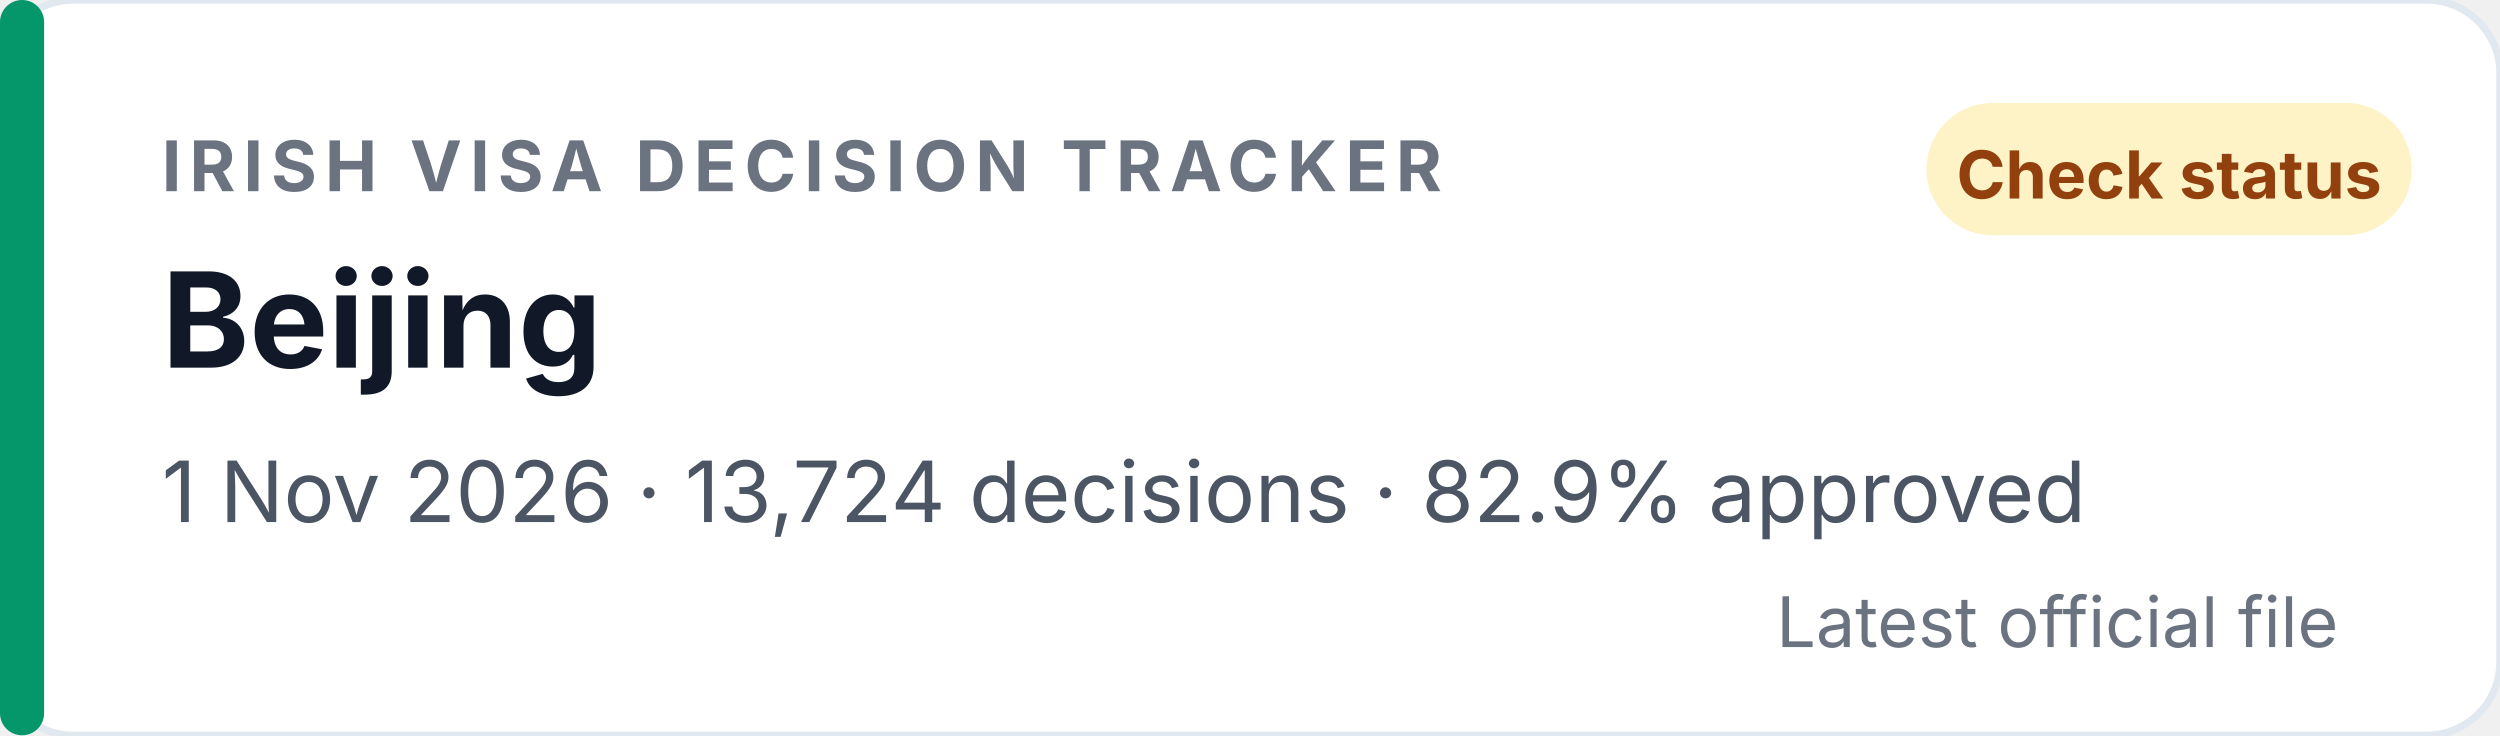
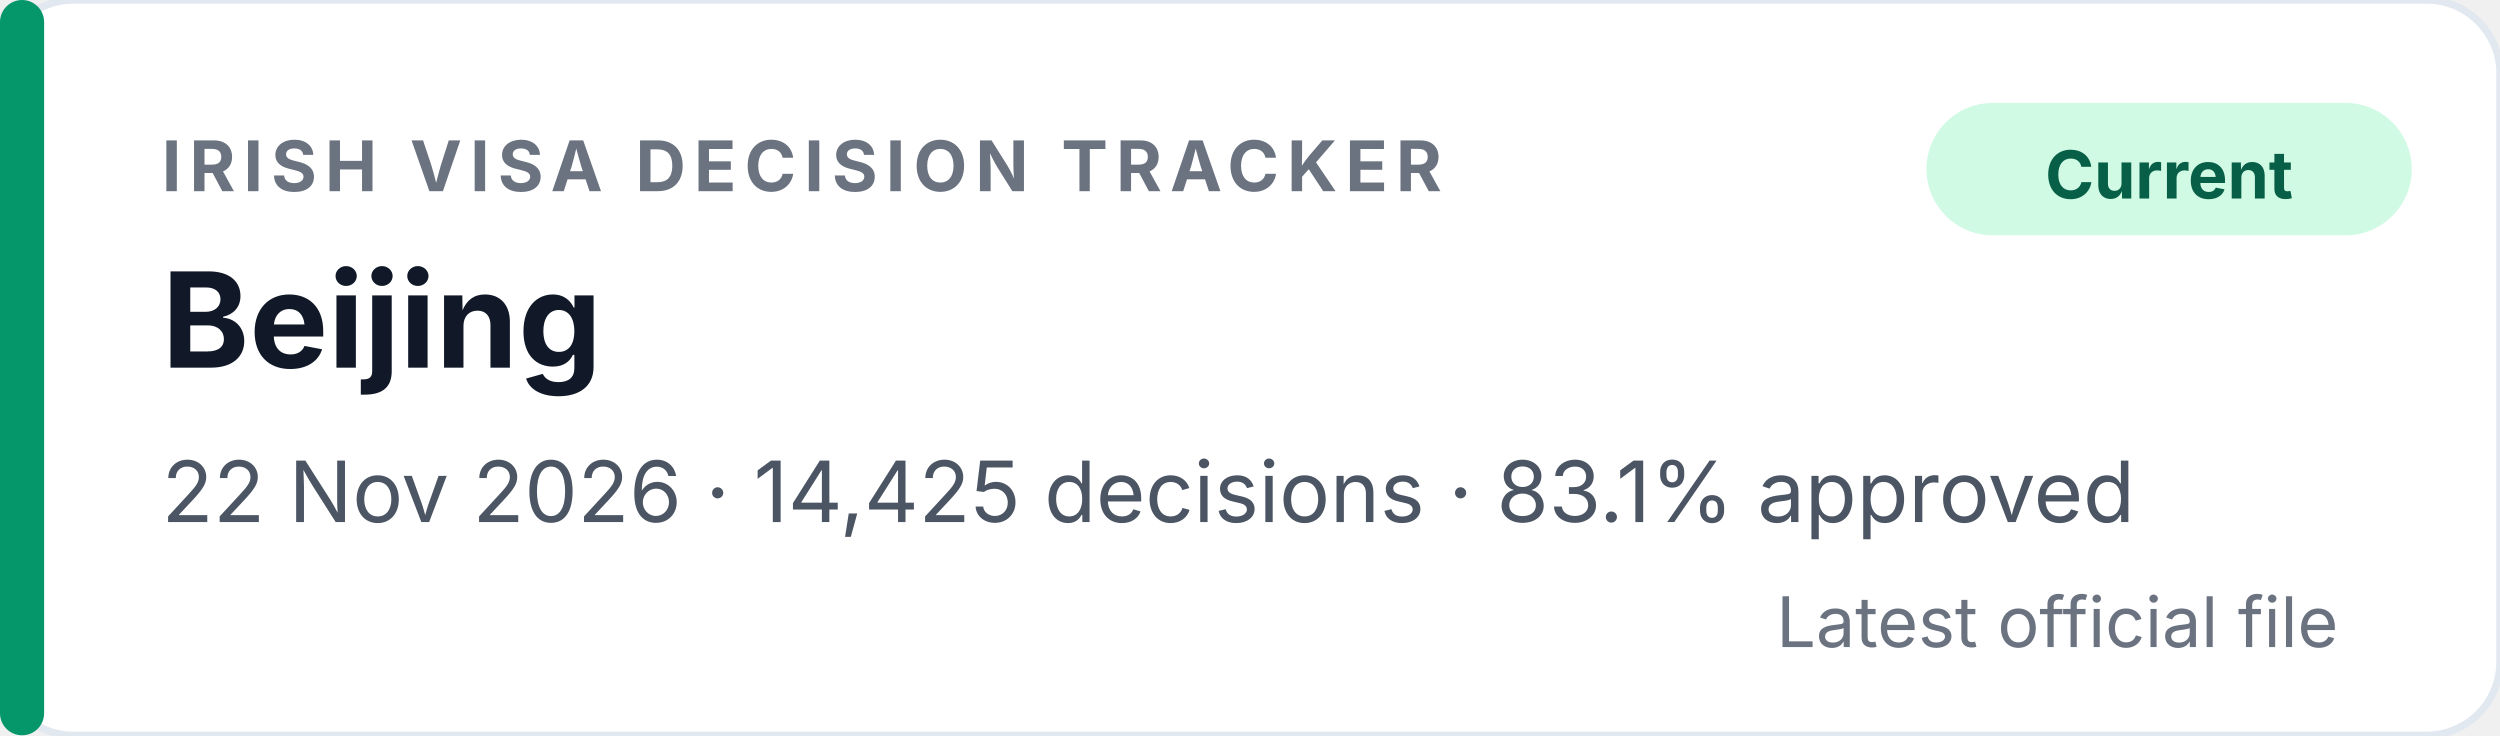
<svg xmlns="http://www.w3.org/2000/svg" width="340" height="100" viewBox="0 0 340 100" role="img" aria-labelledby="badge-title badge-desc">
  <rect width="340" height="100" rx="10" fill="#ffffff" stroke="#e2e8f0" />
  <rect x="0" y="0" width="6" height="100" rx="3" fill="#059669" />
  <text x="22" y="26" font-family="Inter, Segoe UI, Helvetica, Arial, sans-serif" font-size="9.5" font-weight="700" letter-spacing="1.1" fill="#6b7280">IRISH VISA DECISION TRACKER</text>
-   <rect x="262" y="14" width="66" height="18" rx="9" fill="#fef3c7" />
-   <text x="295" y="27" text-anchor="middle" font-family="Inter, Segoe UI, Helvetica, Arial, sans-serif" font-size="9" font-weight="700" fill="#92400e">Check status</text>
+   <rect x="262" y="14" width="66" height="18" rx="9" fill="#d1fae5" />
+   <text x="295" y="27" text-anchor="middle" font-family="Inter, Segoe UI, Helvetica, Arial, sans-serif" font-size="9" font-weight="700" fill="#065f46">Current</text>
  <text x="22" y="50" font-family="Inter, Segoe UI, Helvetica, Arial, sans-serif" font-size="18" font-weight="700" fill="#111827">Beijing</text>
-   <text x="22" y="71" font-family="Inter, Segoe UI, Helvetica, Arial, sans-serif" font-size="11.5" fill="#4b5563">1 Nov 2026 · 13,724 decisions · 82.9% approved</text>
+   <text x="22" y="71" font-family="Inter, Segoe UI, Helvetica, Arial, sans-serif" font-size="11.5" fill="#4b5563">22 Nov 2026 · 14,425 decisions · 83.1% approved</text>
  <text x="318" y="88" text-anchor="end" font-family="Inter, Segoe UI, Helvetica, Arial, sans-serif" font-size="9.5" fill="#6b7280">Latest official file</text>
</svg>
